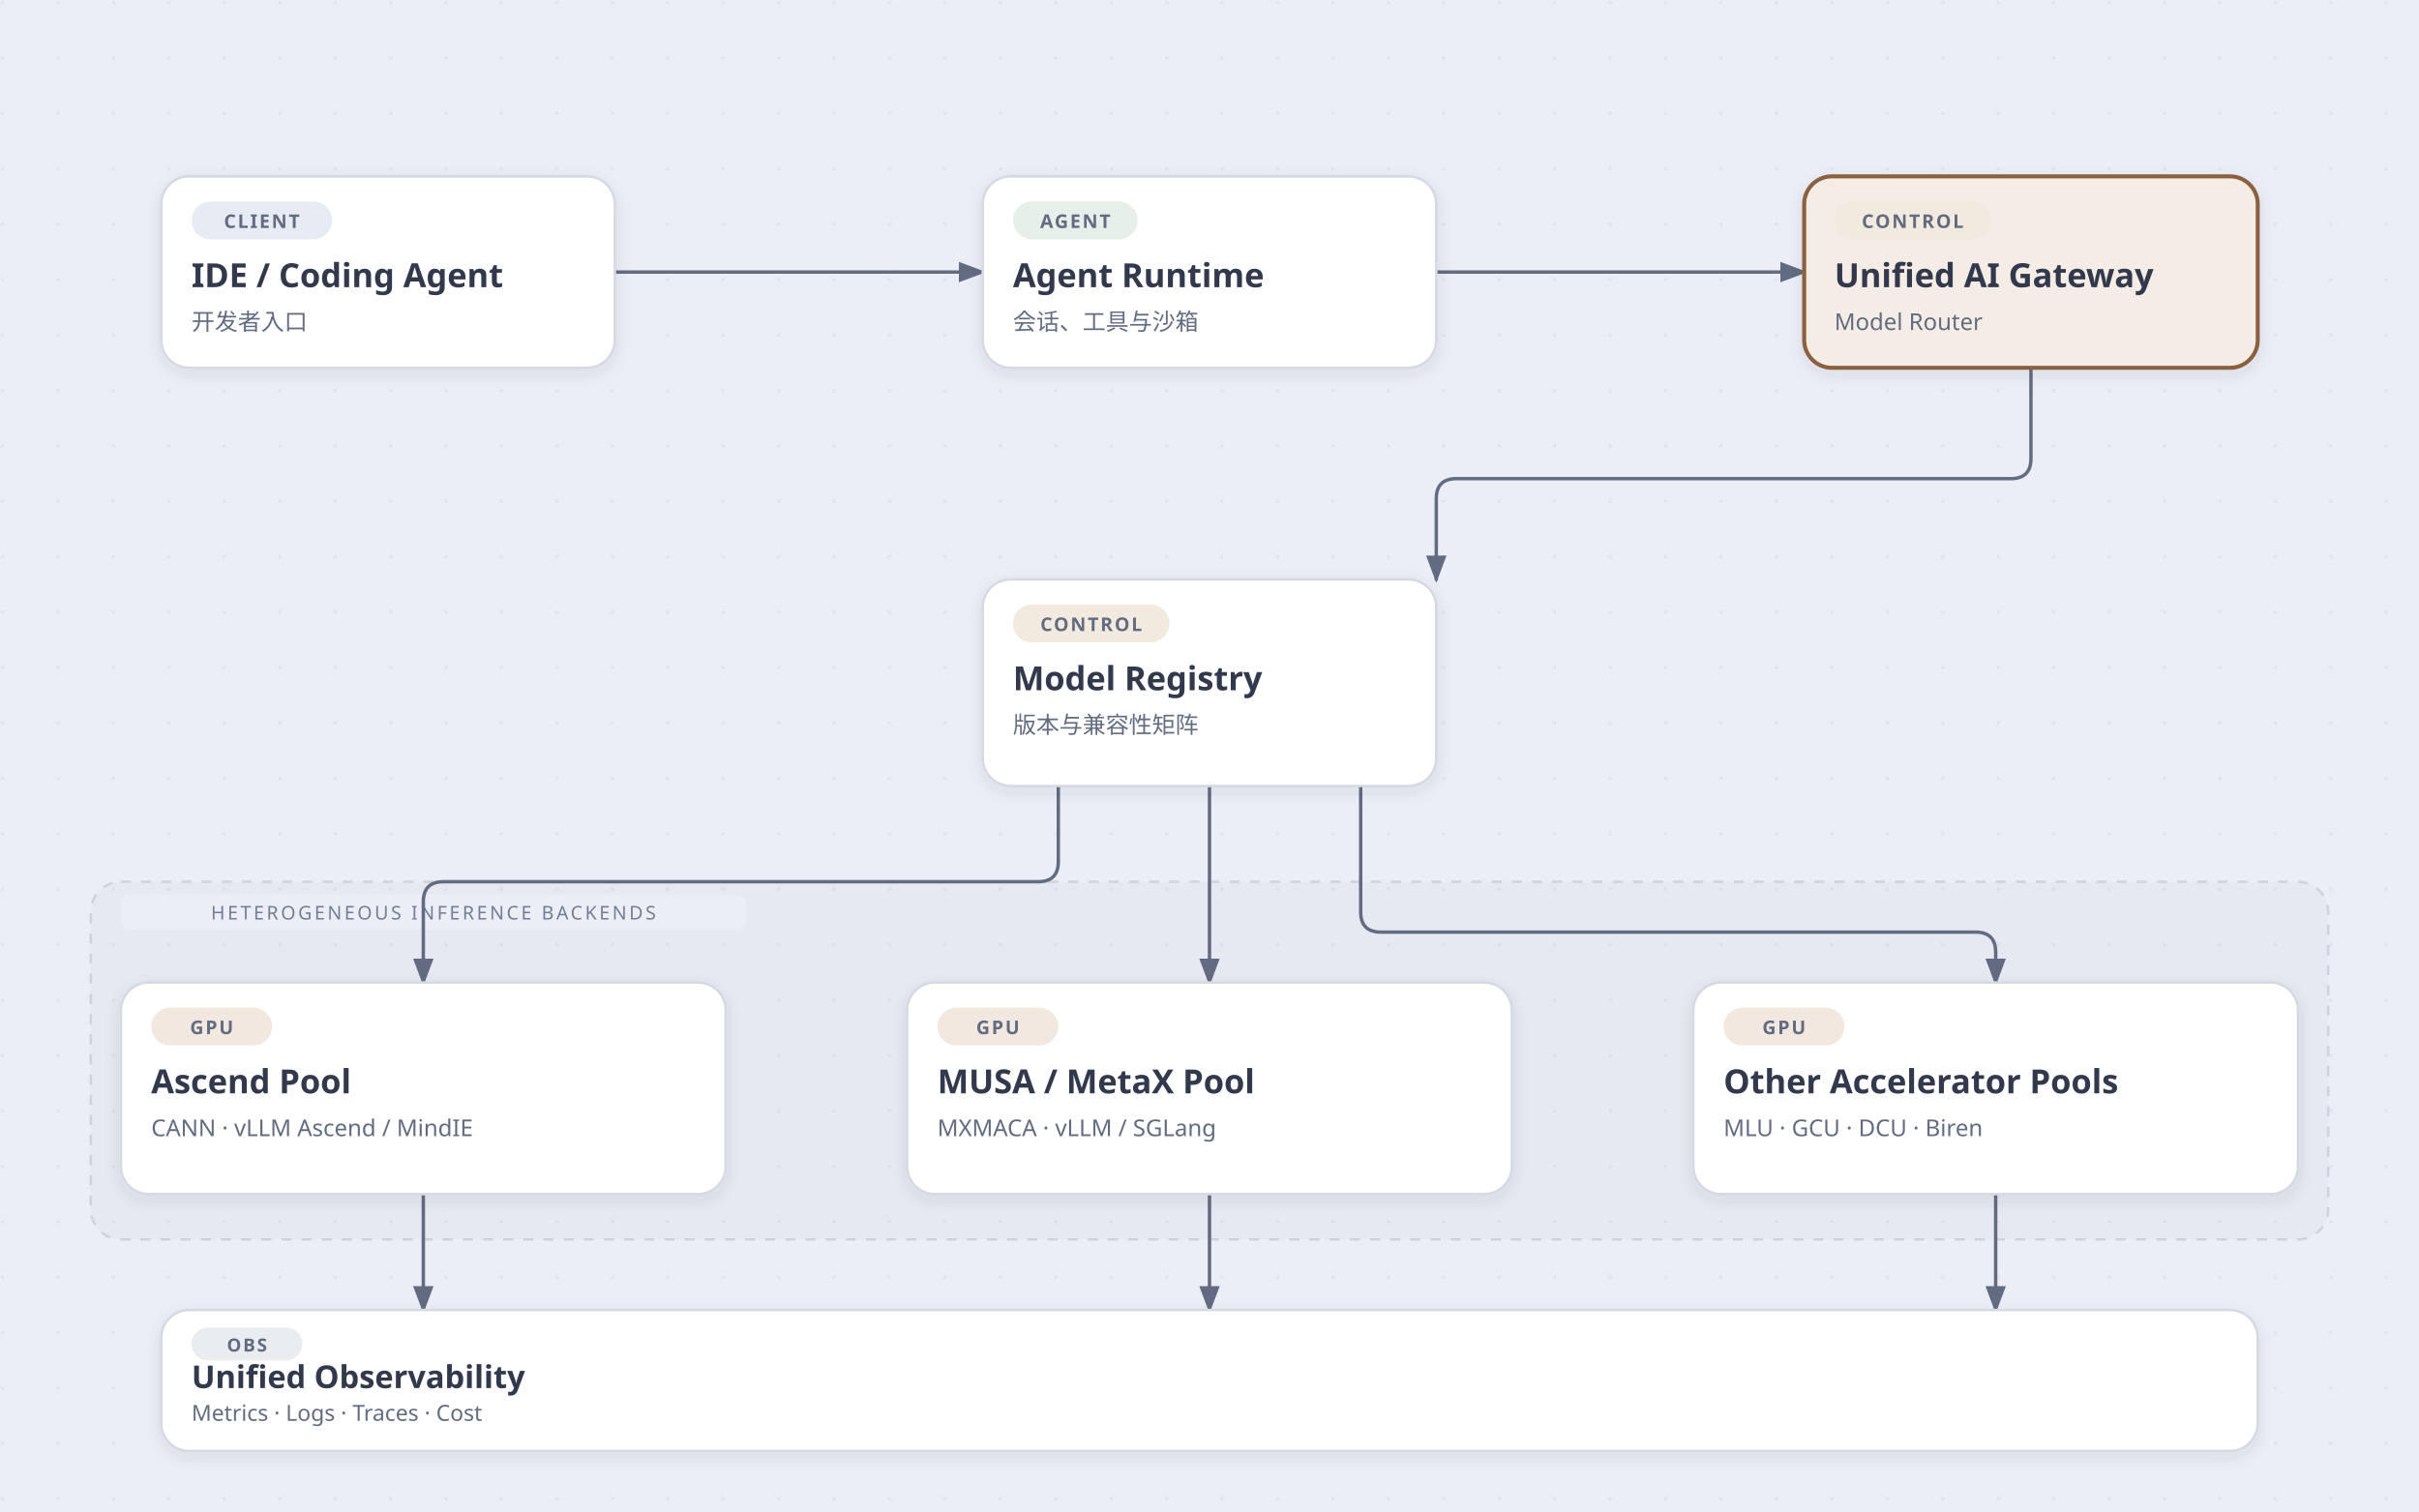
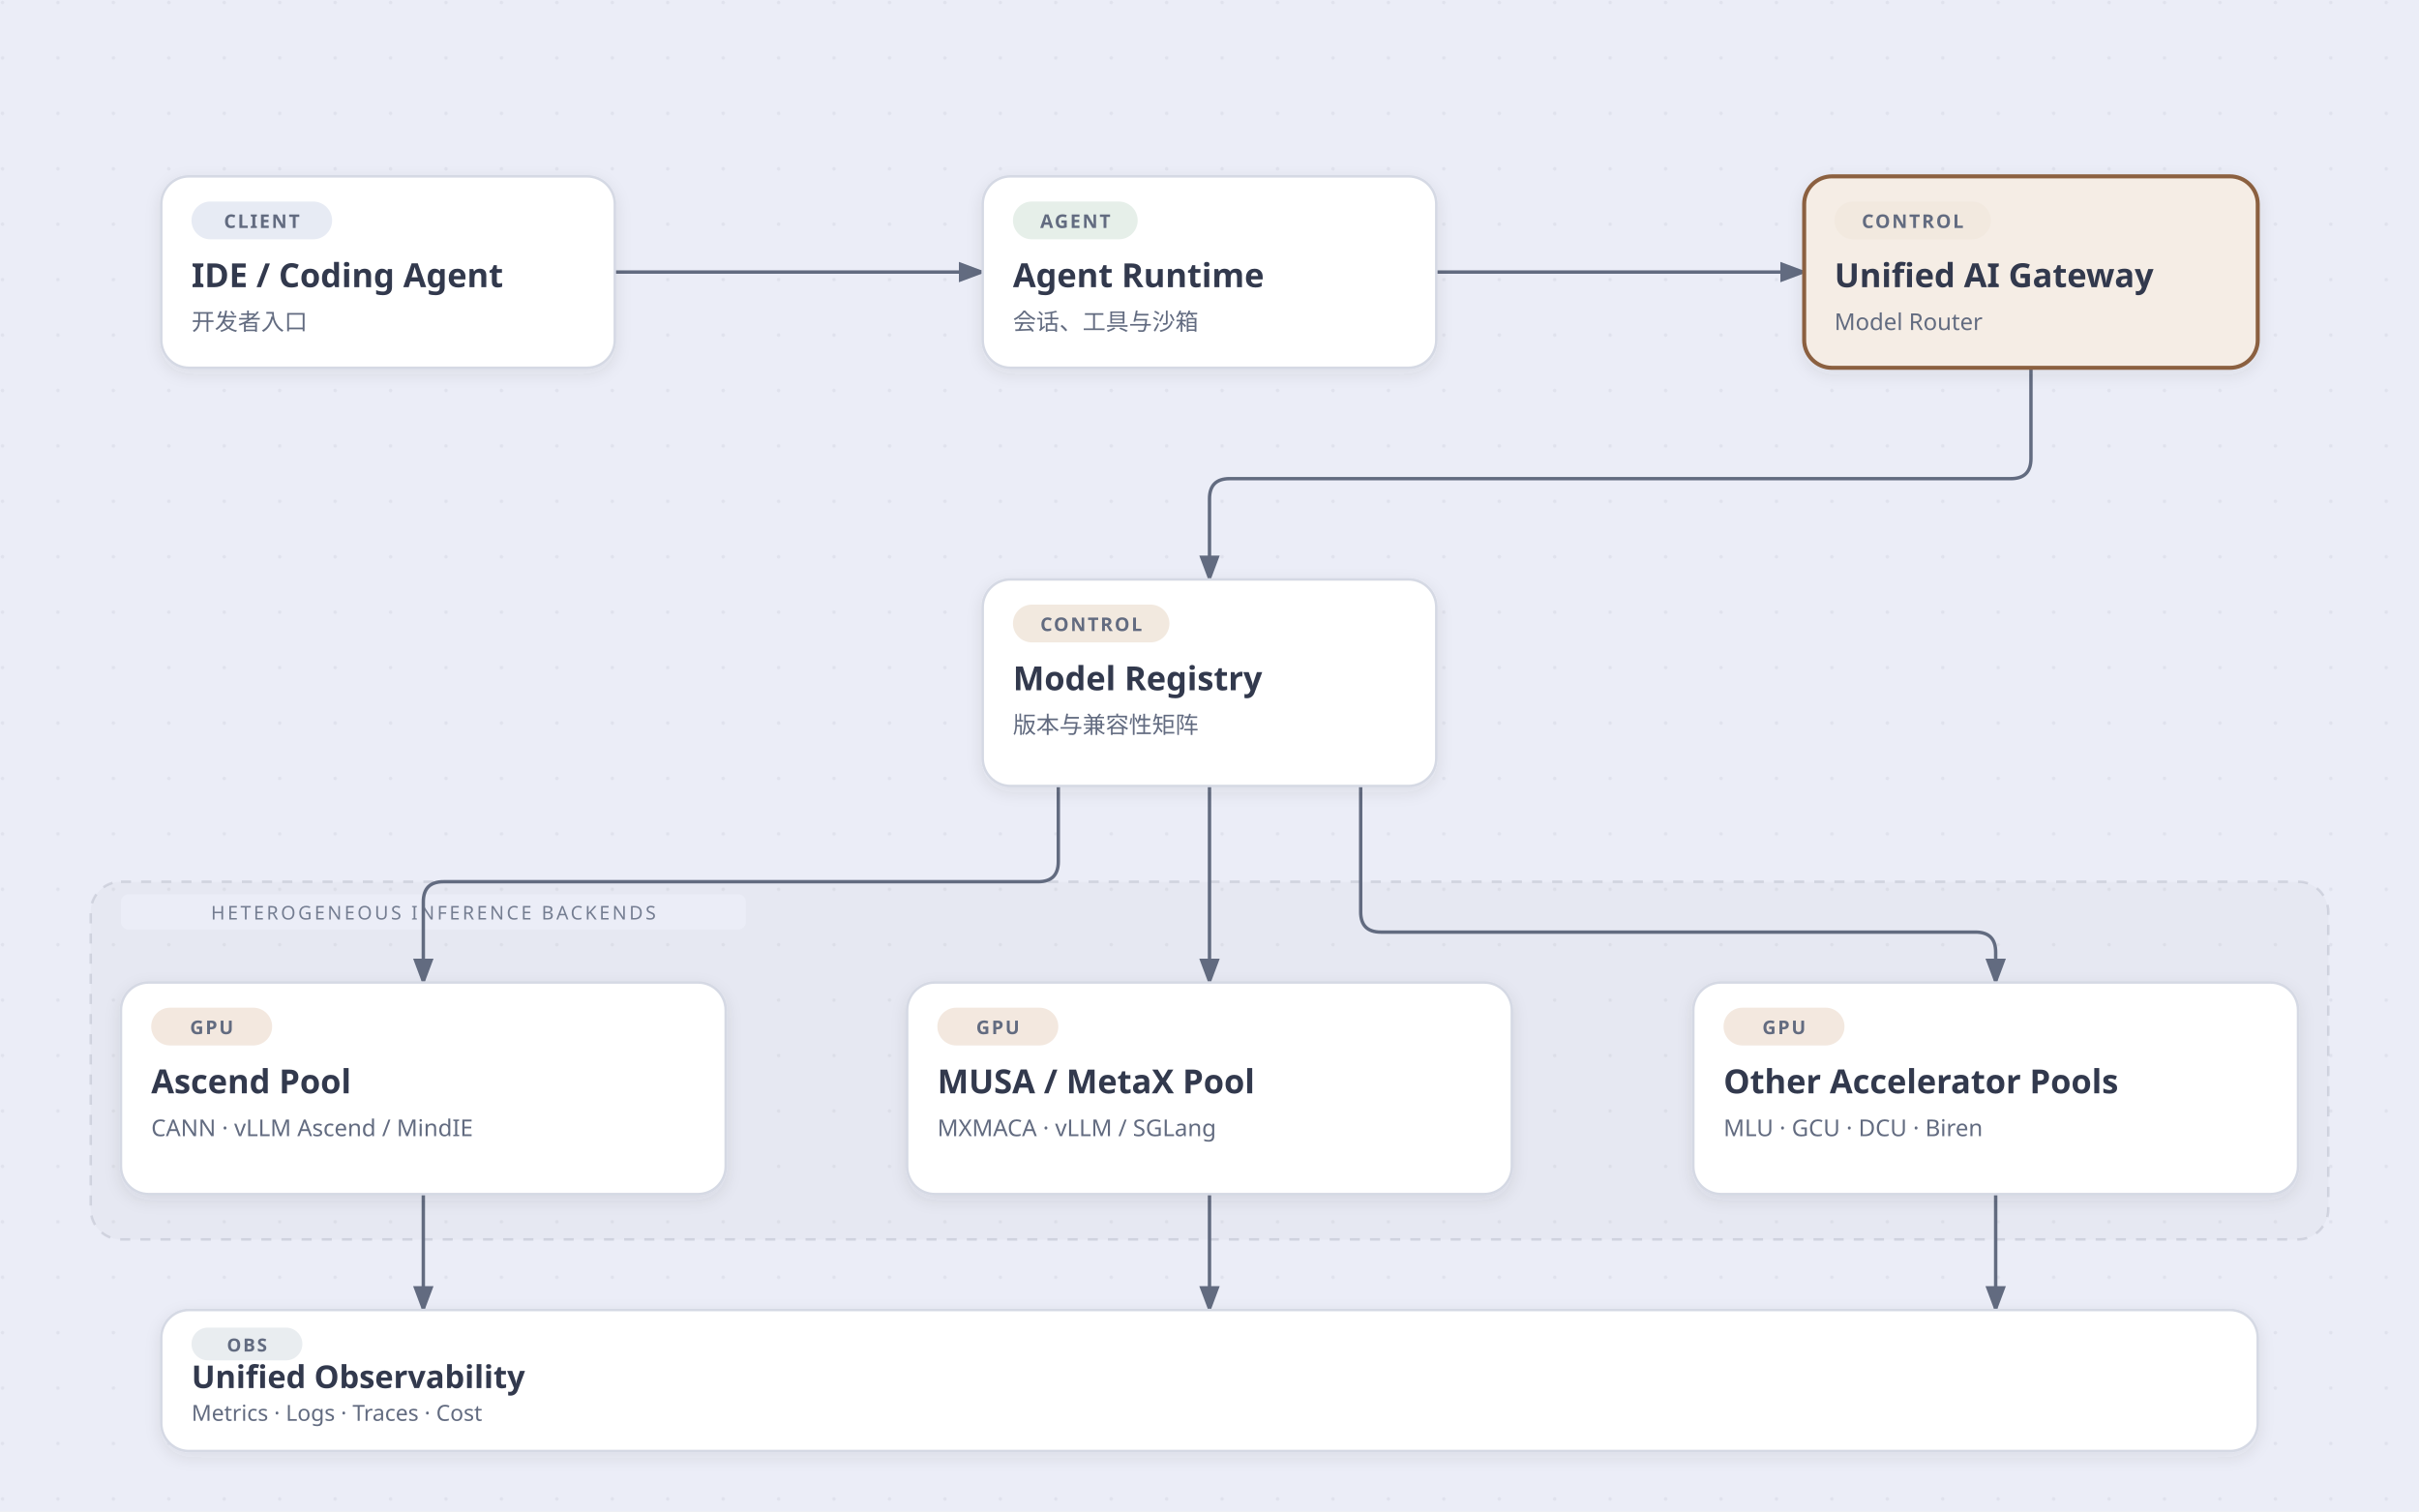
<svg xmlns="http://www.w3.org/2000/svg" width="960" height="600" viewBox="0 0 960 600" role="img" aria-labelledby="01-heterogeneous-backends-title 01-heterogeneous-backends-desc">
  <defs>
    <filter id="shadow" x="-12%" y="-12%" width="124%" height="140%" color-interpolation-filters="sRGB">
      <feDropShadow dx="0" dy="2" stdDeviation="3" flood-color="#32394D" flood-opacity=".09" />
    </filter>
    <marker id="arrow" markerWidth="8" markerHeight="6" refX="7" refY="3" orient="auto">
      <path d="M0 0 L8 3 L0 6 Z" fill="#626B80" />
    </marker>
    <marker id="arrow-accent" markerWidth="8" markerHeight="6" refX="7" refY="3" orient="auto">
      <path d="M0 0 L8 3 L0 6 Z" fill="#8B603F" />
    </marker>
  </defs>
  <rect width="960" height="600" fill="#EBEDF7" />
  <g opacity=".45" fill="#32394D">
    <pattern id="dots" width="22" height="22" patternUnits="userSpaceOnUse">
      <circle cx="1" cy="1" r=".7" opacity=".13" />
    </pattern>
    <rect width="960" height="600" fill="url(#dots)" />
  </g>
  <g>
    <rect x="36" y="350" width="888" height="142" rx="12" fill="#32394D" fill-opacity=".025" stroke="#32394D" stroke-opacity=".13" stroke-dasharray="4 4" />
    <rect x="48" y="355" width="248" height="14" rx="3" fill="#EBEDF7" />
    <text x="172" y="365" text-anchor="middle" font-family="Geist, 'Noto Sans TC', sans-serif" font-size="7.5" letter-spacing="1" fill="#747D91">HETEROGENEOUS INFERENCE BACKENDS</text>
  </g>
  <g>
    <path d="M 244 108 L 390 108" fill="none" stroke="#626B80" stroke-width="1.35" marker-end="url(#arrow)" stroke-linecap="round" stroke-linejoin="round" />
    <path d="M 570 108 L 716 108" fill="none" stroke="#626B80" stroke-width="1.35" marker-end="url(#arrow)" stroke-linecap="round" stroke-linejoin="round" />
-     <path d="M 806 146 L 806 182 Q 806 190 798 190 L 578 190 Q 570 190 570 198 L 570 230" fill="none" stroke="#626B80" stroke-width="1.35" marker-end="url(#arrow)" stroke-linecap="round" stroke-linejoin="round" />
+     <path d="M 806 146 L 806 182 Q 806 190 798 190 L 488 190 Q 480 190 480 198 L 480 230" fill="none" stroke="#626B80" stroke-width="1.35" marker-end="url(#arrow)" stroke-linecap="round" stroke-linejoin="round" />
    <path d="M 420 312 L 420 342 Q 420 350 412 350 L 176 350 Q 168 350 168 358 L 168 390" fill="none" stroke="#626B80" stroke-width="1.35" marker-end="url(#arrow)" stroke-linecap="round" stroke-linejoin="round" />
    <path d="M 480 312 L 480 390" fill="none" stroke="#626B80" stroke-width="1.35" marker-end="url(#arrow)" stroke-linecap="round" stroke-linejoin="round" />
    <path d="M 540 312 L 540 362 Q 540 370 548 370 L 784 370 Q 792 370 792 378 L 792 390" fill="none" stroke="#626B80" stroke-width="1.35" marker-end="url(#arrow)" stroke-linecap="round" stroke-linejoin="round" />
    <path d="M 168 474 L 168 520" fill="none" stroke="#626B80" stroke-width="1.35" marker-end="url(#arrow)" stroke-linecap="round" stroke-linejoin="round" />
    <path d="M 480 474 L 480 520" fill="none" stroke="#626B80" stroke-width="1.35" marker-end="url(#arrow)" stroke-linecap="round" stroke-linejoin="round" />
    <path d="M 792 474 L 792 520" fill="none" stroke="#626B80" stroke-width="1.35" marker-end="url(#arrow)" stroke-linecap="round" stroke-linejoin="round" />
  </g>
  <g>
    <g id="ide">
      <rect x="64" y="70" width="180" height="76" rx="11" fill="#FFFFFF" stroke="#D5D9E4" stroke-width="1" filter="url(#shadow)" />
      <rect x="76" y="80" width="55.8" height="15" rx="7.5" fill="#E7EBF4" />
      <text x="103.9" y="90.5" text-anchor="middle" font-family="Geist, 'Noto Sans TC', sans-serif" font-size="7.5" font-weight="600" letter-spacing=".7" fill="#626B80">CLIENT</text>
      <text x="76" y="114" font-family="Geist, 'Noto Sans TC', sans-serif" font-size="13.2" font-weight="600" fill="#32394D">IDE / Coding Agent</text>
      <text x="76" y="131" font-family="Geist, 'Noto Sans TC', sans-serif" font-size="9.2" fill="#626B80">开发者入口</text>
    </g>
    <g id="agent">
      <rect x="390" y="70" width="180" height="76" rx="11" fill="#FFFFFF" stroke="#D5D9E4" stroke-width="1" filter="url(#shadow)" />
      <rect x="402" y="80" width="49.5" height="15" rx="7.5" fill="#E6EFE9" />
      <text x="426.75" y="90.5" text-anchor="middle" font-family="Geist, 'Noto Sans TC', sans-serif" font-size="7.5" font-weight="600" letter-spacing=".7" fill="#626B80">AGENT</text>
      <text x="402" y="114" font-family="Geist, 'Noto Sans TC', sans-serif" font-size="13.2" font-weight="600" fill="#32394D">Agent Runtime</text>
      <text x="402" y="131" font-family="Geist, 'Noto Sans TC', sans-serif" font-size="9.2" fill="#626B80">会话、工具与沙箱</text>
    </g>
    <g id="gateway">
      <rect x="716" y="70" width="180" height="76" rx="11" fill="#F5EDE5" stroke="#8B603F" stroke-width="1.6" filter="url(#shadow)" />
      <rect x="728" y="80" width="62.1" height="15" rx="7.5" fill="#F2E9DF" />
      <text x="759.05" y="90.5" text-anchor="middle" font-family="Geist, 'Noto Sans TC', sans-serif" font-size="7.5" font-weight="600" letter-spacing=".7" fill="#626B80">CONTROL</text>
      <text x="728" y="114" font-family="Geist, 'Noto Sans TC', sans-serif" font-size="13.2" font-weight="600" fill="#32394D">Unified AI Gateway</text>
      <text x="728" y="131" font-family="Geist, 'Noto Sans TC', sans-serif" font-size="9.2" fill="#626B80">Model Router</text>
    </g>
    <g id="registry">
      <rect x="390" y="230" width="180" height="82" rx="11" fill="#FFFFFF" stroke="#D5D9E4" stroke-width="1" filter="url(#shadow)" />
      <rect x="402" y="240" width="62.1" height="15" rx="7.5" fill="#F2E9DF" />
      <text x="433.05" y="250.5" text-anchor="middle" font-family="Geist, 'Noto Sans TC', sans-serif" font-size="7.5" font-weight="600" letter-spacing=".7" fill="#626B80">CONTROL</text>
      <text x="402" y="274" font-family="Geist, 'Noto Sans TC', sans-serif" font-size="13.2" font-weight="600" fill="#32394D">Model Registry</text>
      <text x="402" y="291" font-family="Geist, 'Noto Sans TC', sans-serif" font-size="9.2" fill="#626B80">版本与兼容性矩阵</text>
    </g>
    <g id="ascend">
      <rect x="48" y="390" width="240" height="84" rx="11" fill="#FFFFFF" stroke="#D5D9E4" stroke-width="1" filter="url(#shadow)" />
      <rect x="60" y="400" width="48" height="15" rx="7.5" fill="#F3E8DF" />
      <text x="84" y="410.5" text-anchor="middle" font-family="Geist, 'Noto Sans TC', sans-serif" font-size="7.5" font-weight="600" letter-spacing=".7" fill="#626B80">GPU</text>
      <text x="60" y="434" font-family="Geist, 'Noto Sans TC', sans-serif" font-size="13.2" font-weight="600" fill="#32394D">Ascend Pool</text>
      <text x="60" y="451" font-family="Geist, 'Noto Sans TC', sans-serif" font-size="9.2" fill="#626B80">CANN · vLLM Ascend / MindIE</text>
    </g>
    <g id="musa">
      <rect x="360" y="390" width="240" height="84" rx="11" fill="#FFFFFF" stroke="#D5D9E4" stroke-width="1" filter="url(#shadow)" />
      <rect x="372" y="400" width="48" height="15" rx="7.5" fill="#F3E8DF" />
      <text x="396" y="410.5" text-anchor="middle" font-family="Geist, 'Noto Sans TC', sans-serif" font-size="7.5" font-weight="600" letter-spacing=".7" fill="#626B80">GPU</text>
      <text x="372" y="434" font-family="Geist, 'Noto Sans TC', sans-serif" font-size="13.2" font-weight="600" fill="#32394D">MUSA / MetaX Pool</text>
      <text x="372" y="451" font-family="Geist, 'Noto Sans TC', sans-serif" font-size="9.2" fill="#626B80">MXMACA · vLLM / SGLang</text>
    </g>
    <g id="other">
      <rect x="672" y="390" width="240" height="84" rx="11" fill="#FFFFFF" stroke="#D5D9E4" stroke-width="1" filter="url(#shadow)" />
      <rect x="684" y="400" width="48" height="15" rx="7.5" fill="#F3E8DF" />
      <text x="708" y="410.5" text-anchor="middle" font-family="Geist, 'Noto Sans TC', sans-serif" font-size="7.5" font-weight="600" letter-spacing=".7" fill="#626B80">GPU</text>
      <text x="684" y="434" font-family="Geist, 'Noto Sans TC', sans-serif" font-size="13.2" font-weight="600" fill="#32394D">Other Accelerator Pools</text>
      <text x="684" y="451" font-family="Geist, 'Noto Sans TC', sans-serif" font-size="9.2" fill="#626B80">MLU · GCU · DCU · Biren</text>
    </g>
    <g id="obs">
      <rect x="64" y="520" width="832" height="56" rx="11" fill="#FFFFFF" stroke="#D5D9E4" stroke-width="1" filter="url(#shadow)" />
      <rect x="76" y="527" width="44" height="13" rx="6.5" fill="#E9EDF0" />
      <text x="98" y="536.5" text-anchor="middle" font-family="Geist, 'Noto Sans TC', sans-serif" font-size="7.2" font-weight="600" letter-spacing=".7" fill="#626B80">OBS</text>
      <text x="76" y="551" font-family="Geist, 'Noto Sans TC', sans-serif" font-size="12.5" font-weight="600" fill="#32394D">Unified Observability</text>
      <text x="76" y="564" font-family="Geist, 'Noto Sans TC', sans-serif" font-size="8.8" fill="#626B80">Metrics · Logs · Traces · Cost</text>
    </g>
  </g>
</svg>
